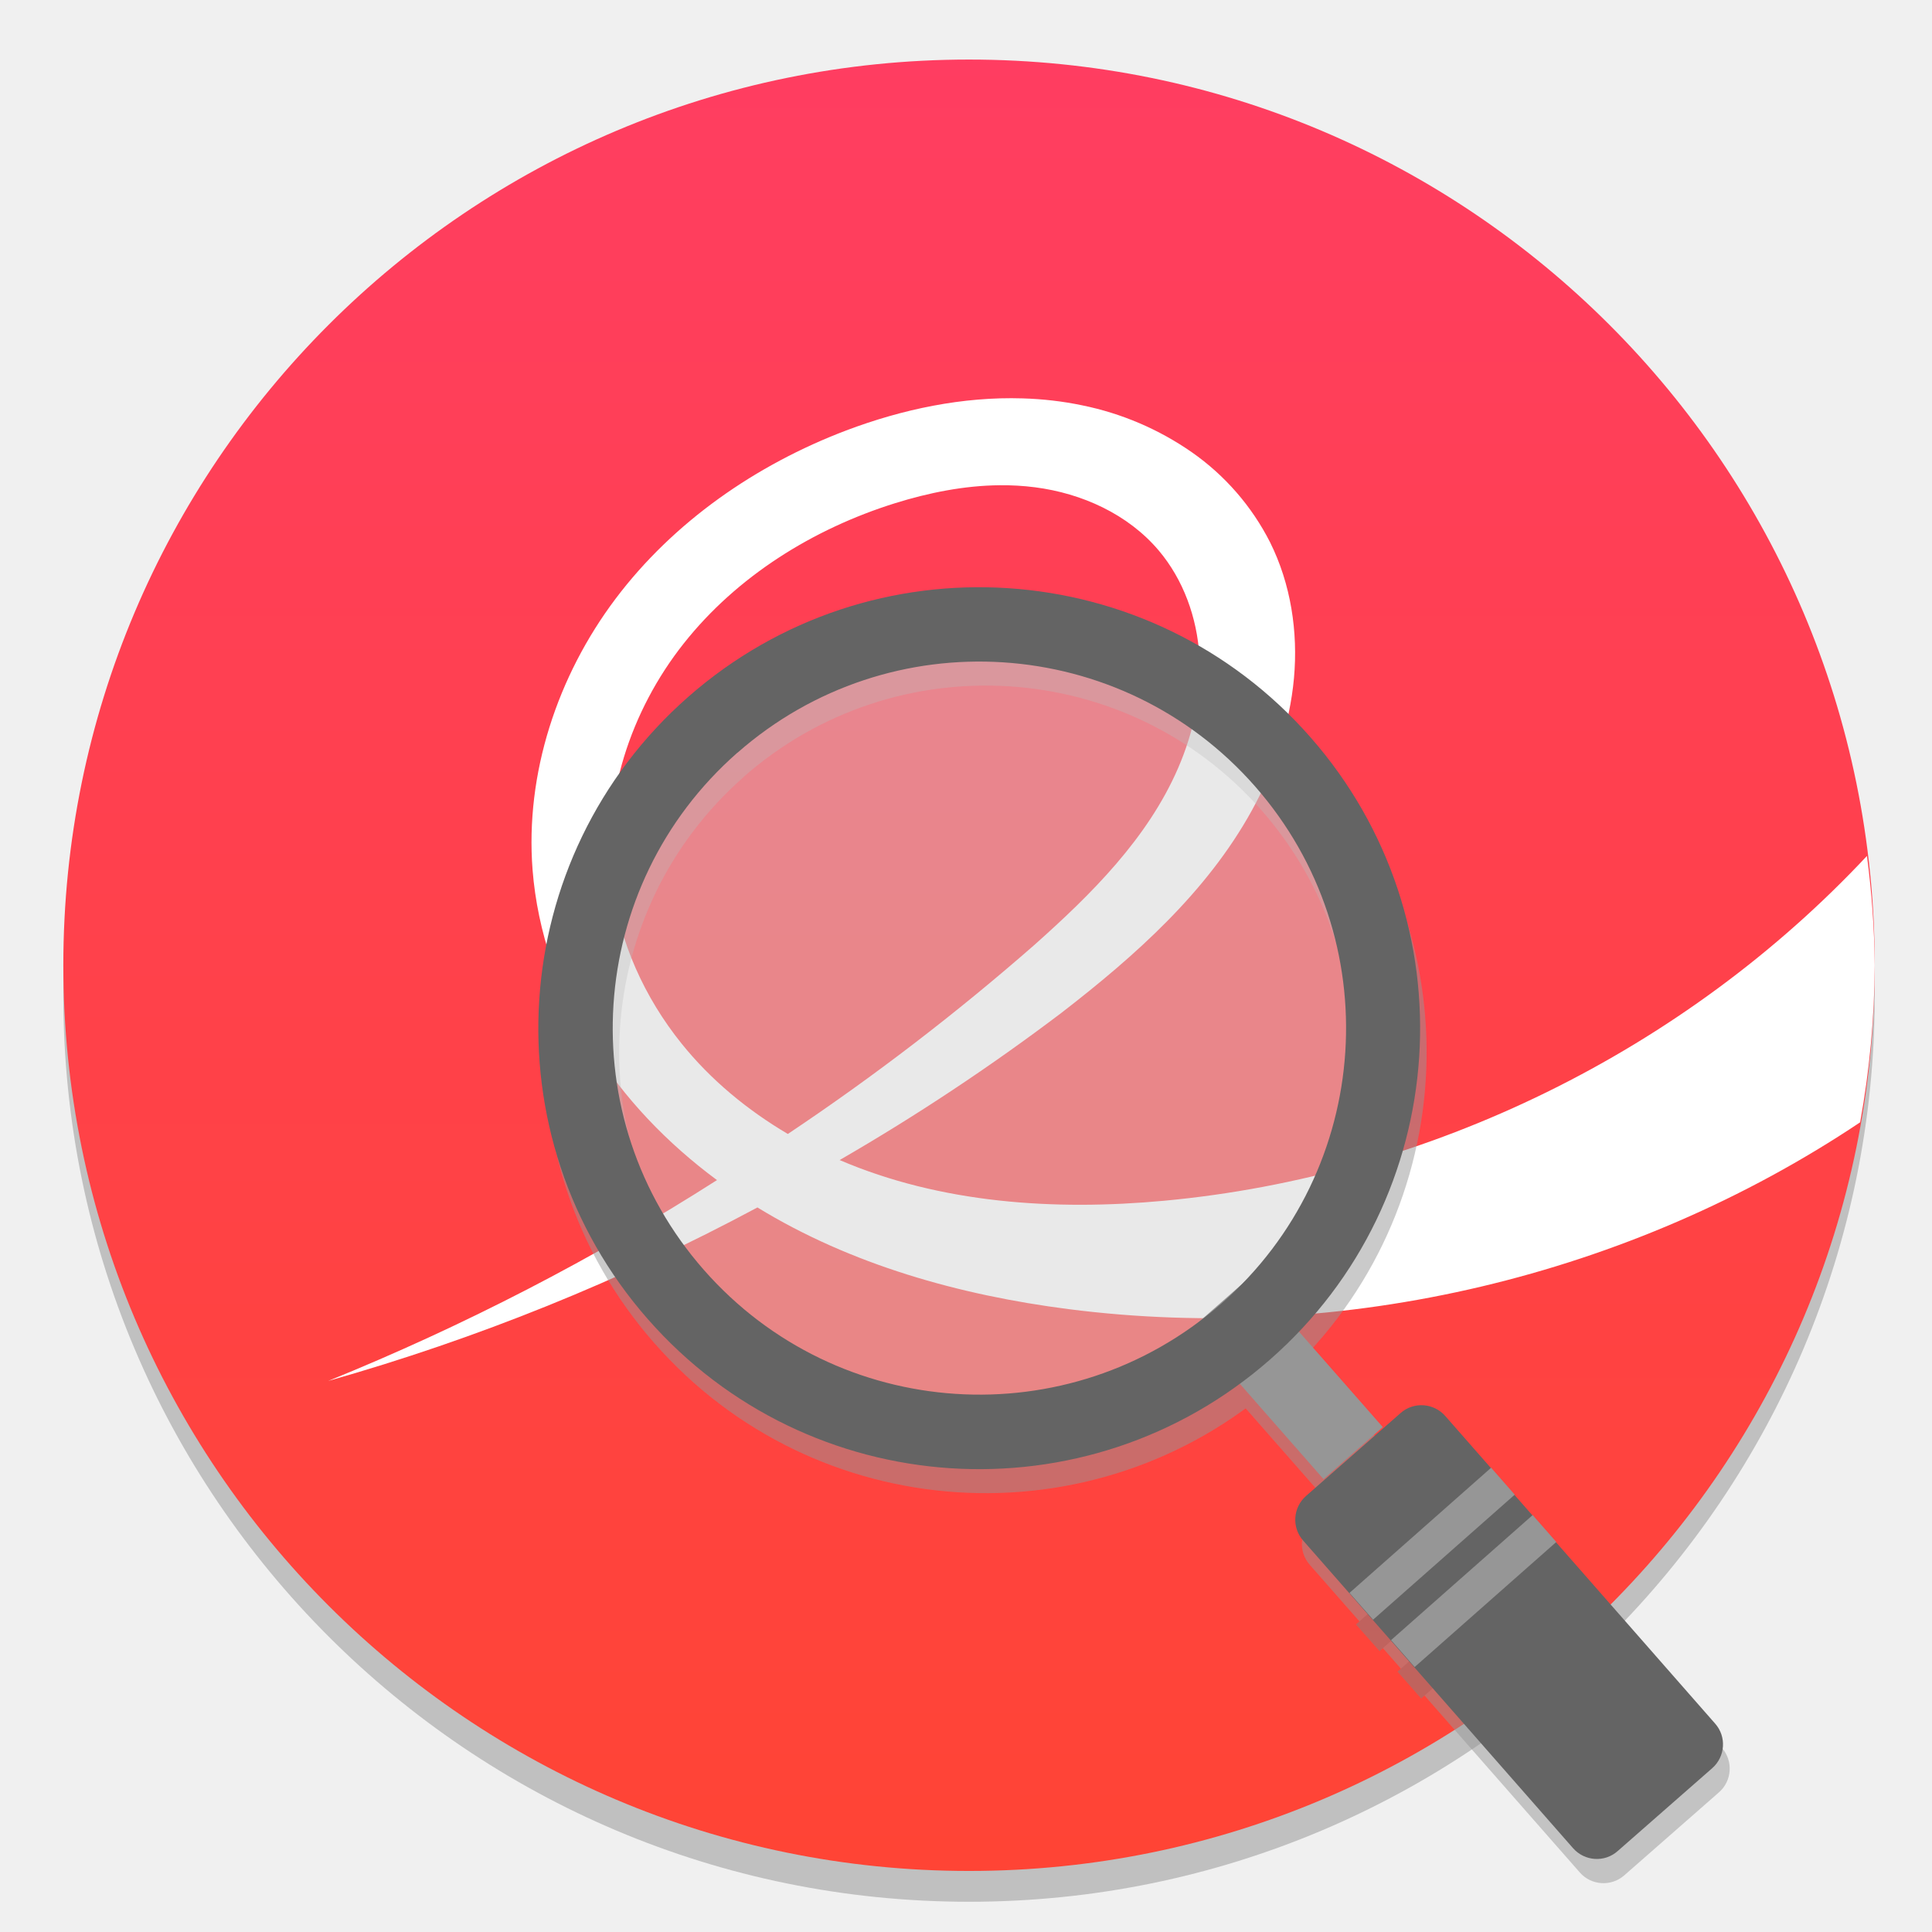
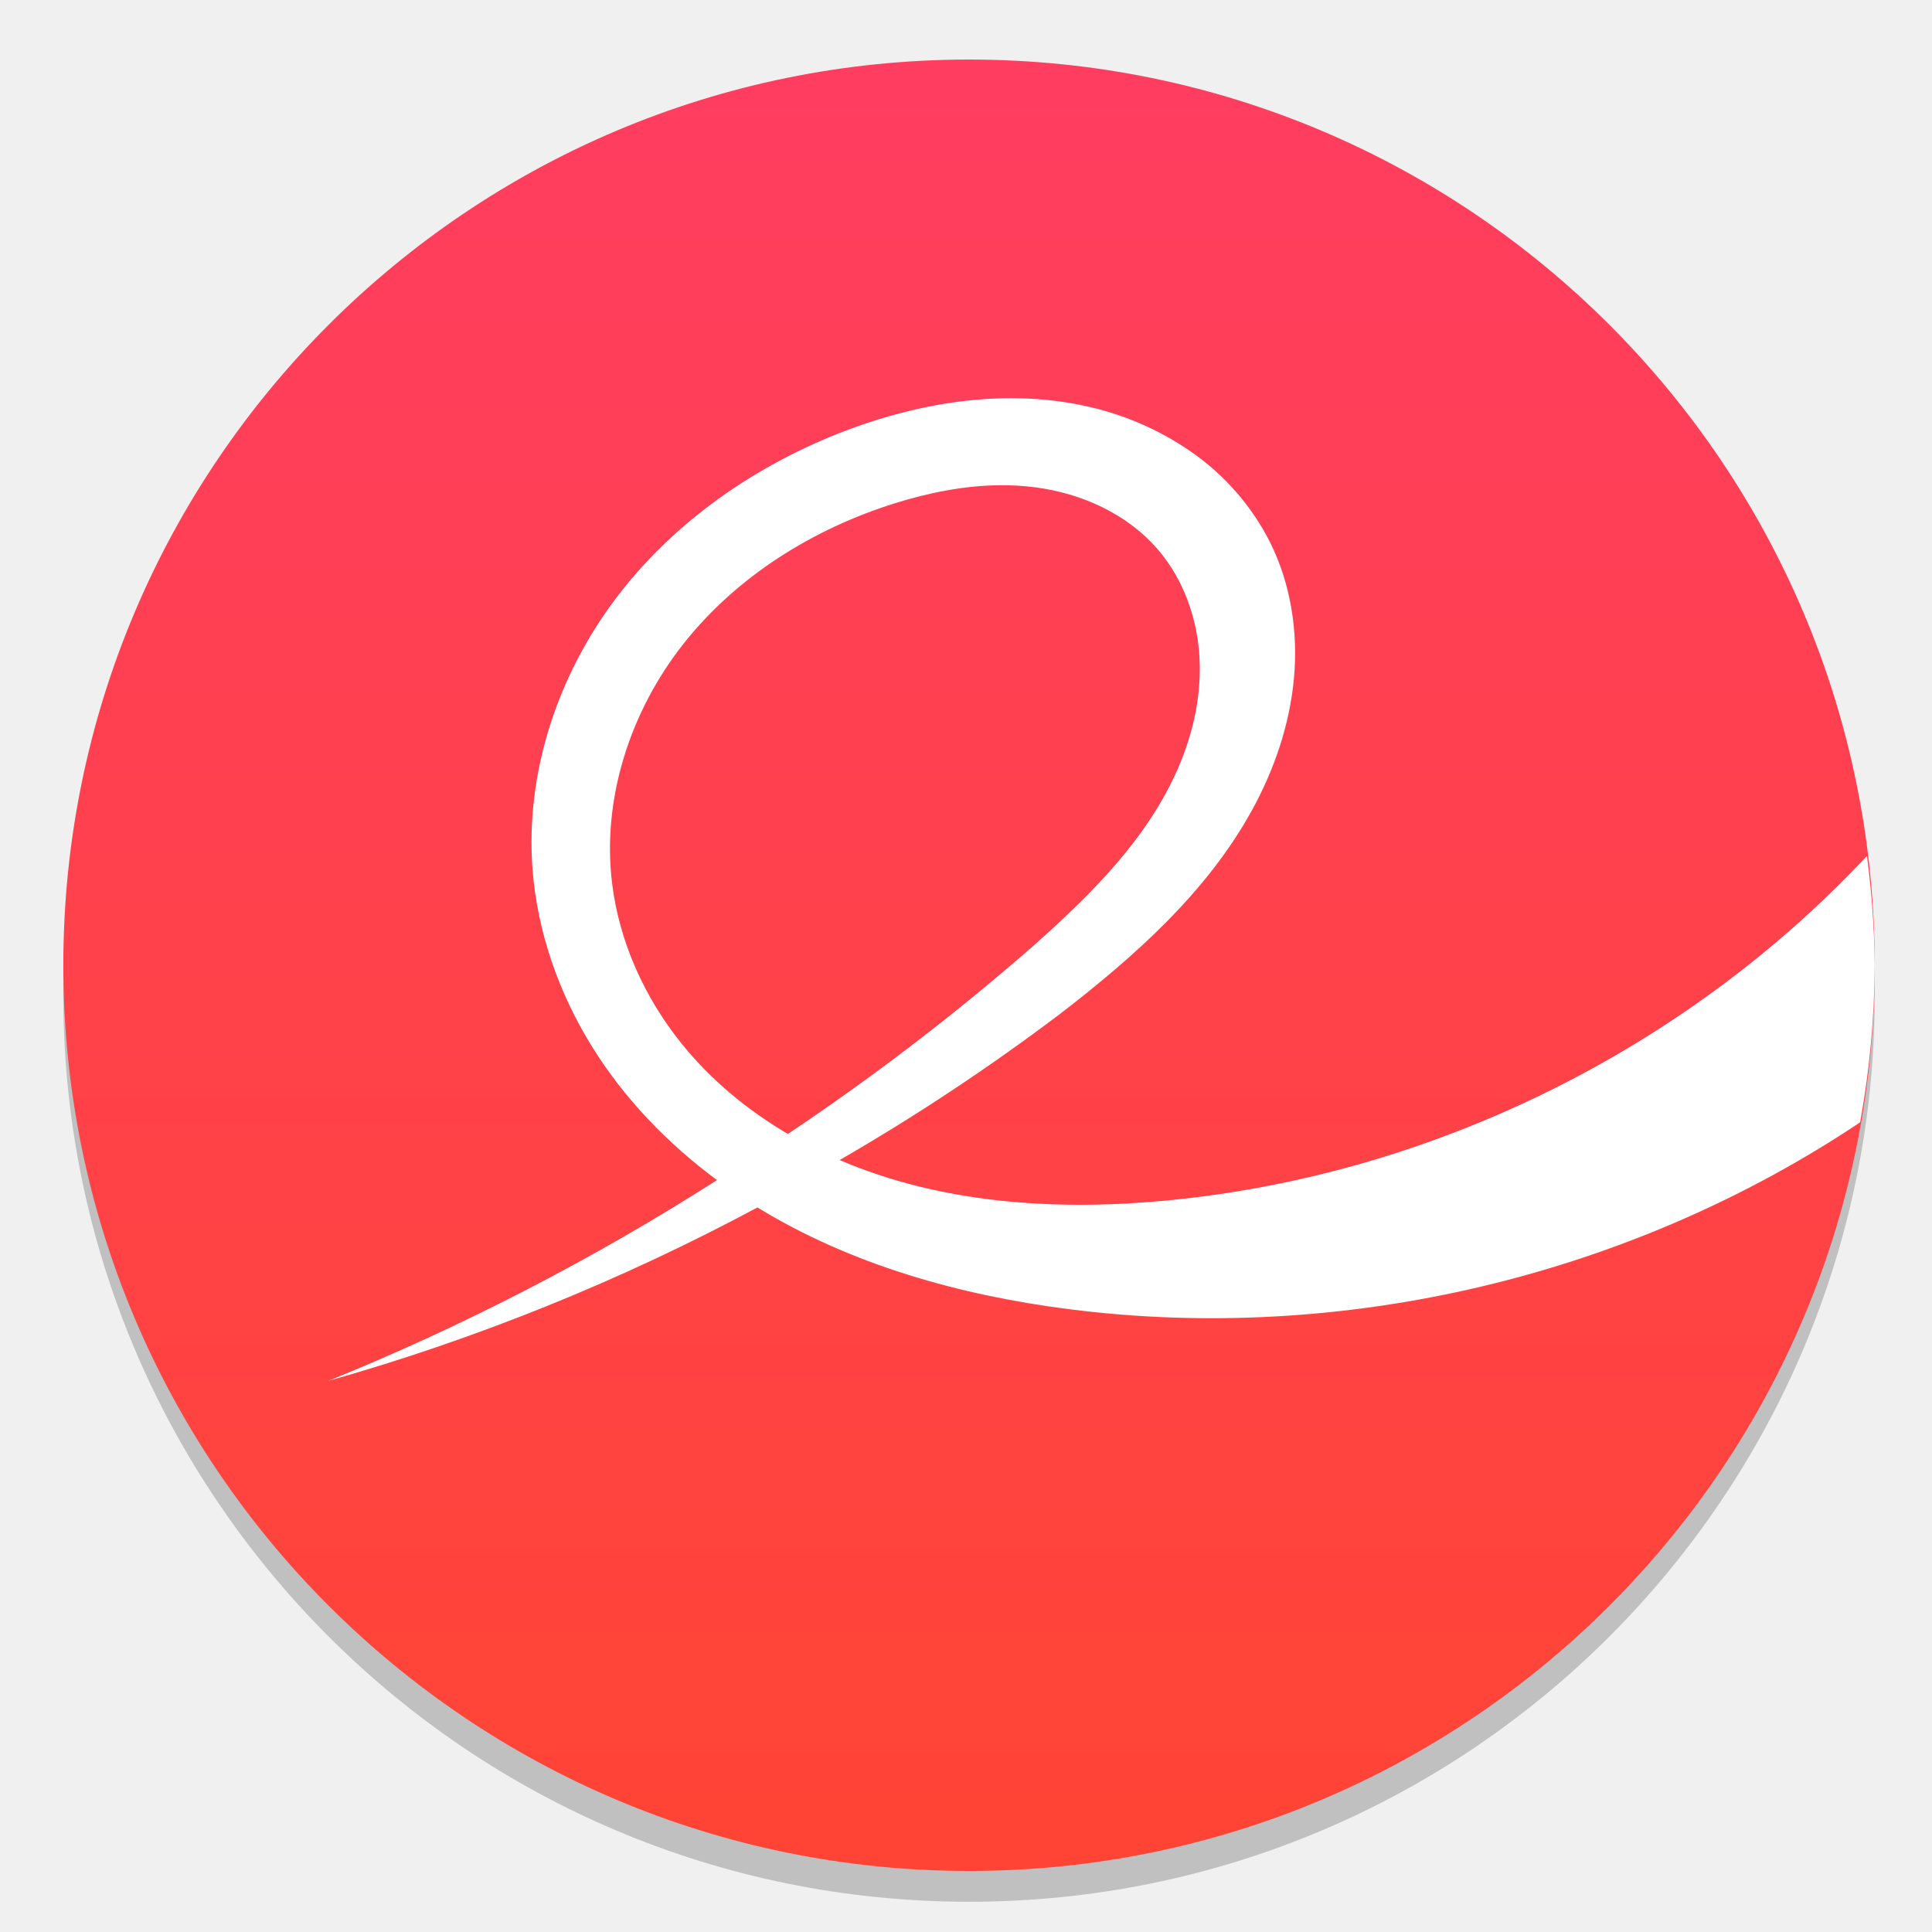
<svg xmlns="http://www.w3.org/2000/svg" width="64" height="64" version="1.1" viewBox="0 0 16.933 16.933">
  <defs>
    <linearGradient id="a-3" x1="-6.147" x2="-6.147" y1="-140.25" y2="-98.292" gradientTransform="matrix(.53033 0 0 .53033 11.536 71.99)" gradientUnits="userSpaceOnUse">
      <stop stop-color="#ff3c69" offset="0" />
      <stop stop-color="#ff462b" offset="1" />
    </linearGradient>
  </defs>
  <circle cx="8.493" cy="8.73" r="7.938" opacity=".2" stroke-width=".14" />
  <circle cx="8.493" cy="8.46" r="7.938" fill="url(#a-3)" stroke-width=".14" />
  <path transform="scale(.26458)" d="m33.879 13.197c-1.982-0.063-3.984 0.358-5.848 1.062-2.988 1.135-5.721 3.026-7.643 5.58-1.923 2.556-2.994 5.787-2.746 8.975 0.163 2.066 0.869 4.078 1.959 5.84 1.072 1.734 2.512 3.226 4.15 4.438a79.403 79.403 0 0 1-12.881 6.654 71.134 71.134 0 0 0 14.221-5.748c3.093 1.895 6.697 2.906 10.309 3.369 9.103 1.164 18.591-1.091 26.219-6.189a30.001 30.001 0 0 0 0.484-5.203 30.001 30.001 0 0 0-0.258-3.621c-6.038 6.452-14.483 10.605-23.283 11.422-3.634 0.337-7.404 0.086-10.748-1.348a71.134 71.134 0 0 0 7.348-4.877c2.444-1.889 4.814-3.996 6.305-6.701 0.746-1.353 1.256-2.847 1.397-4.385 0.139-1.538-0.104-3.122-0.793-4.504a8.12 8.12 0 0 0-2.586-2.977 9.759 9.759 0 0 0-3.637-1.557c-0.65-0.136-1.308-0.21-1.969-0.23zm-0.764 2.877c0.391-0.004 0.783 0.018 1.172 0.068 1.555 0.2 3.08 0.893 4.094 2.09 0.821 0.97 1.272 2.228 1.35 3.496 0.08 1.268-0.198 2.544-0.703 3.711-1.009 2.332-2.87 4.178-4.768 5.867a79.403 79.403 0 0 1-8.162 6.258c-1.337-0.79-2.552-1.788-3.523-2.998-1.221-1.518-2.058-3.358-2.297-5.291-0.349-2.82 0.607-5.731 2.371-7.959 1.764-2.228 4.285-3.797 6.998-4.646 1.123-0.35 2.296-0.585 3.469-0.596z" color="#000000" fill="#fff" stroke-width="1.696" />
  <circle cx="-330.35" cy="-328.38" r="0" fill="#5e4aa6" stroke-width=".265" />
-   <g transform="matrix(1.0562 -.21394 .21394 1.0562 -62.513 -292.34)" fill="#828282" opacity=".5">
-     <path class="st0" d="m9.143 284.31c1.733 0 3.137 1.405 3.137 3.137 0 1.733-1.405 3.137-3.137 3.137s-3.137-1.405-3.137-3.137 1.405-3.137 3.137-3.137z" clip-rule="evenodd" fill-rule="evenodd" opacity=".5" stroke-width=".157" />
-     <rect class="st1" transform="rotate(-29.829)" x="-135.32" y="256.84" width=".641" height="1.629" fill="#969696" stroke-width=".157" />
-     <g clip-rule="evenodd" fill-rule="evenodd" stroke-width=".157">
-       <path class="st2" d="m11.007 291.63 0.889-0.509c0.123-0.071 0.28-0.027 0.35 0.094l1.656 2.889c0.071 0.123 0.028 0.28-0.094 0.35l-0.889 0.509c-0.123 0.071-0.28 0.028-0.35-0.094l-1.656-2.889c-0.071-0.123-0.028-0.28 0.094-0.35z" fill="#969696" />
-       <path class="st3" d="m12.516 291.76 0.145 0.253-1.331 0.768-0.145-0.251zm0.255 0.445-1.331 0.768 0.145 0.253 1.331-0.768z" />
-       <path class="st4" d="m7.373 284.26c1.719-0.985 3.91-0.391 4.895 1.327 0.985 1.719 0.391 3.91-1.327 4.895-1.719 0.985-3.91 0.391-4.895-1.328-0.985-1.717-0.39-3.909 1.327-4.895zm0.302 0.525c-1.428 0.819-1.923 2.641-1.103 4.069 0.819 1.428 2.641 1.923 4.071 1.104 1.428-0.819 1.923-2.641 1.103-4.071-0.82-1.428-2.643-1.921-4.071-1.103z" fill="#969696" />
-     </g>
-   </g>
-   <path class="st0" d="m7.913 5.718c1.83-0.371 3.614 0.812 3.985 2.642 0.371 1.83-0.812 3.614-2.642 3.985-1.83 0.371-3.614-0.812-3.985-2.642-0.371-1.83 0.812-3.614 2.642-3.985z" clip-rule="evenodd" fill="#fff" fill-rule="evenodd" opacity=".3" stroke-width=".169" />
-   <rect class="st1" transform="rotate(-41.279)" x=".165" y="15.639" width=".691" height="1.756" fill="#969696" stroke-width=".169" />
-   <g transform="matrix(1.0776 0 0 1.0776 .93406 -300.89)" clip-rule="evenodd" fill-rule="evenodd" stroke-width=".157">
-     <path class="st2" d="m9.755 291.39 0.77-0.675c0.106-0.094 0.269-0.082 0.362 0.023l2.196 2.503c0.094 0.106 0.083 0.268-0.023 0.362l-0.77 0.675c-0.106 0.094-0.268 0.083-0.362-0.023l-2.196-2.503c-0.094-0.106-0.083-0.268 0.023-0.362z" fill="#646464" />
-     <path class="st3" d="m11.261 291.16 0.192 0.219-1.152 1.017-0.192-0.218zm0.338 0.385-1.152 1.017 0.192 0.219 1.152-1.017z" fill="#969696" />
-     <path class="st4" d="m4.731 284.89c1.489-1.307 3.755-1.16 5.061 0.329 1.307 1.489 1.16 3.755-0.329 5.061-1.489 1.307-3.755 1.16-5.061-0.329-1.306-1.487-1.158-3.754 0.329-5.061zm0.4 0.454c-1.237 1.086-1.36 2.97-0.273 4.207 1.086 1.237 2.97 1.36 4.209 0.274 1.237-1.086 1.36-2.97 0.273-4.208-1.087-1.237-2.971-1.359-4.208-0.273z" fill="#646464" />
-   </g>
  <circle cx="-301.68" cy="-344.3" r="0" fill="#5e4aa6" stroke-width=".265" />
</svg>
